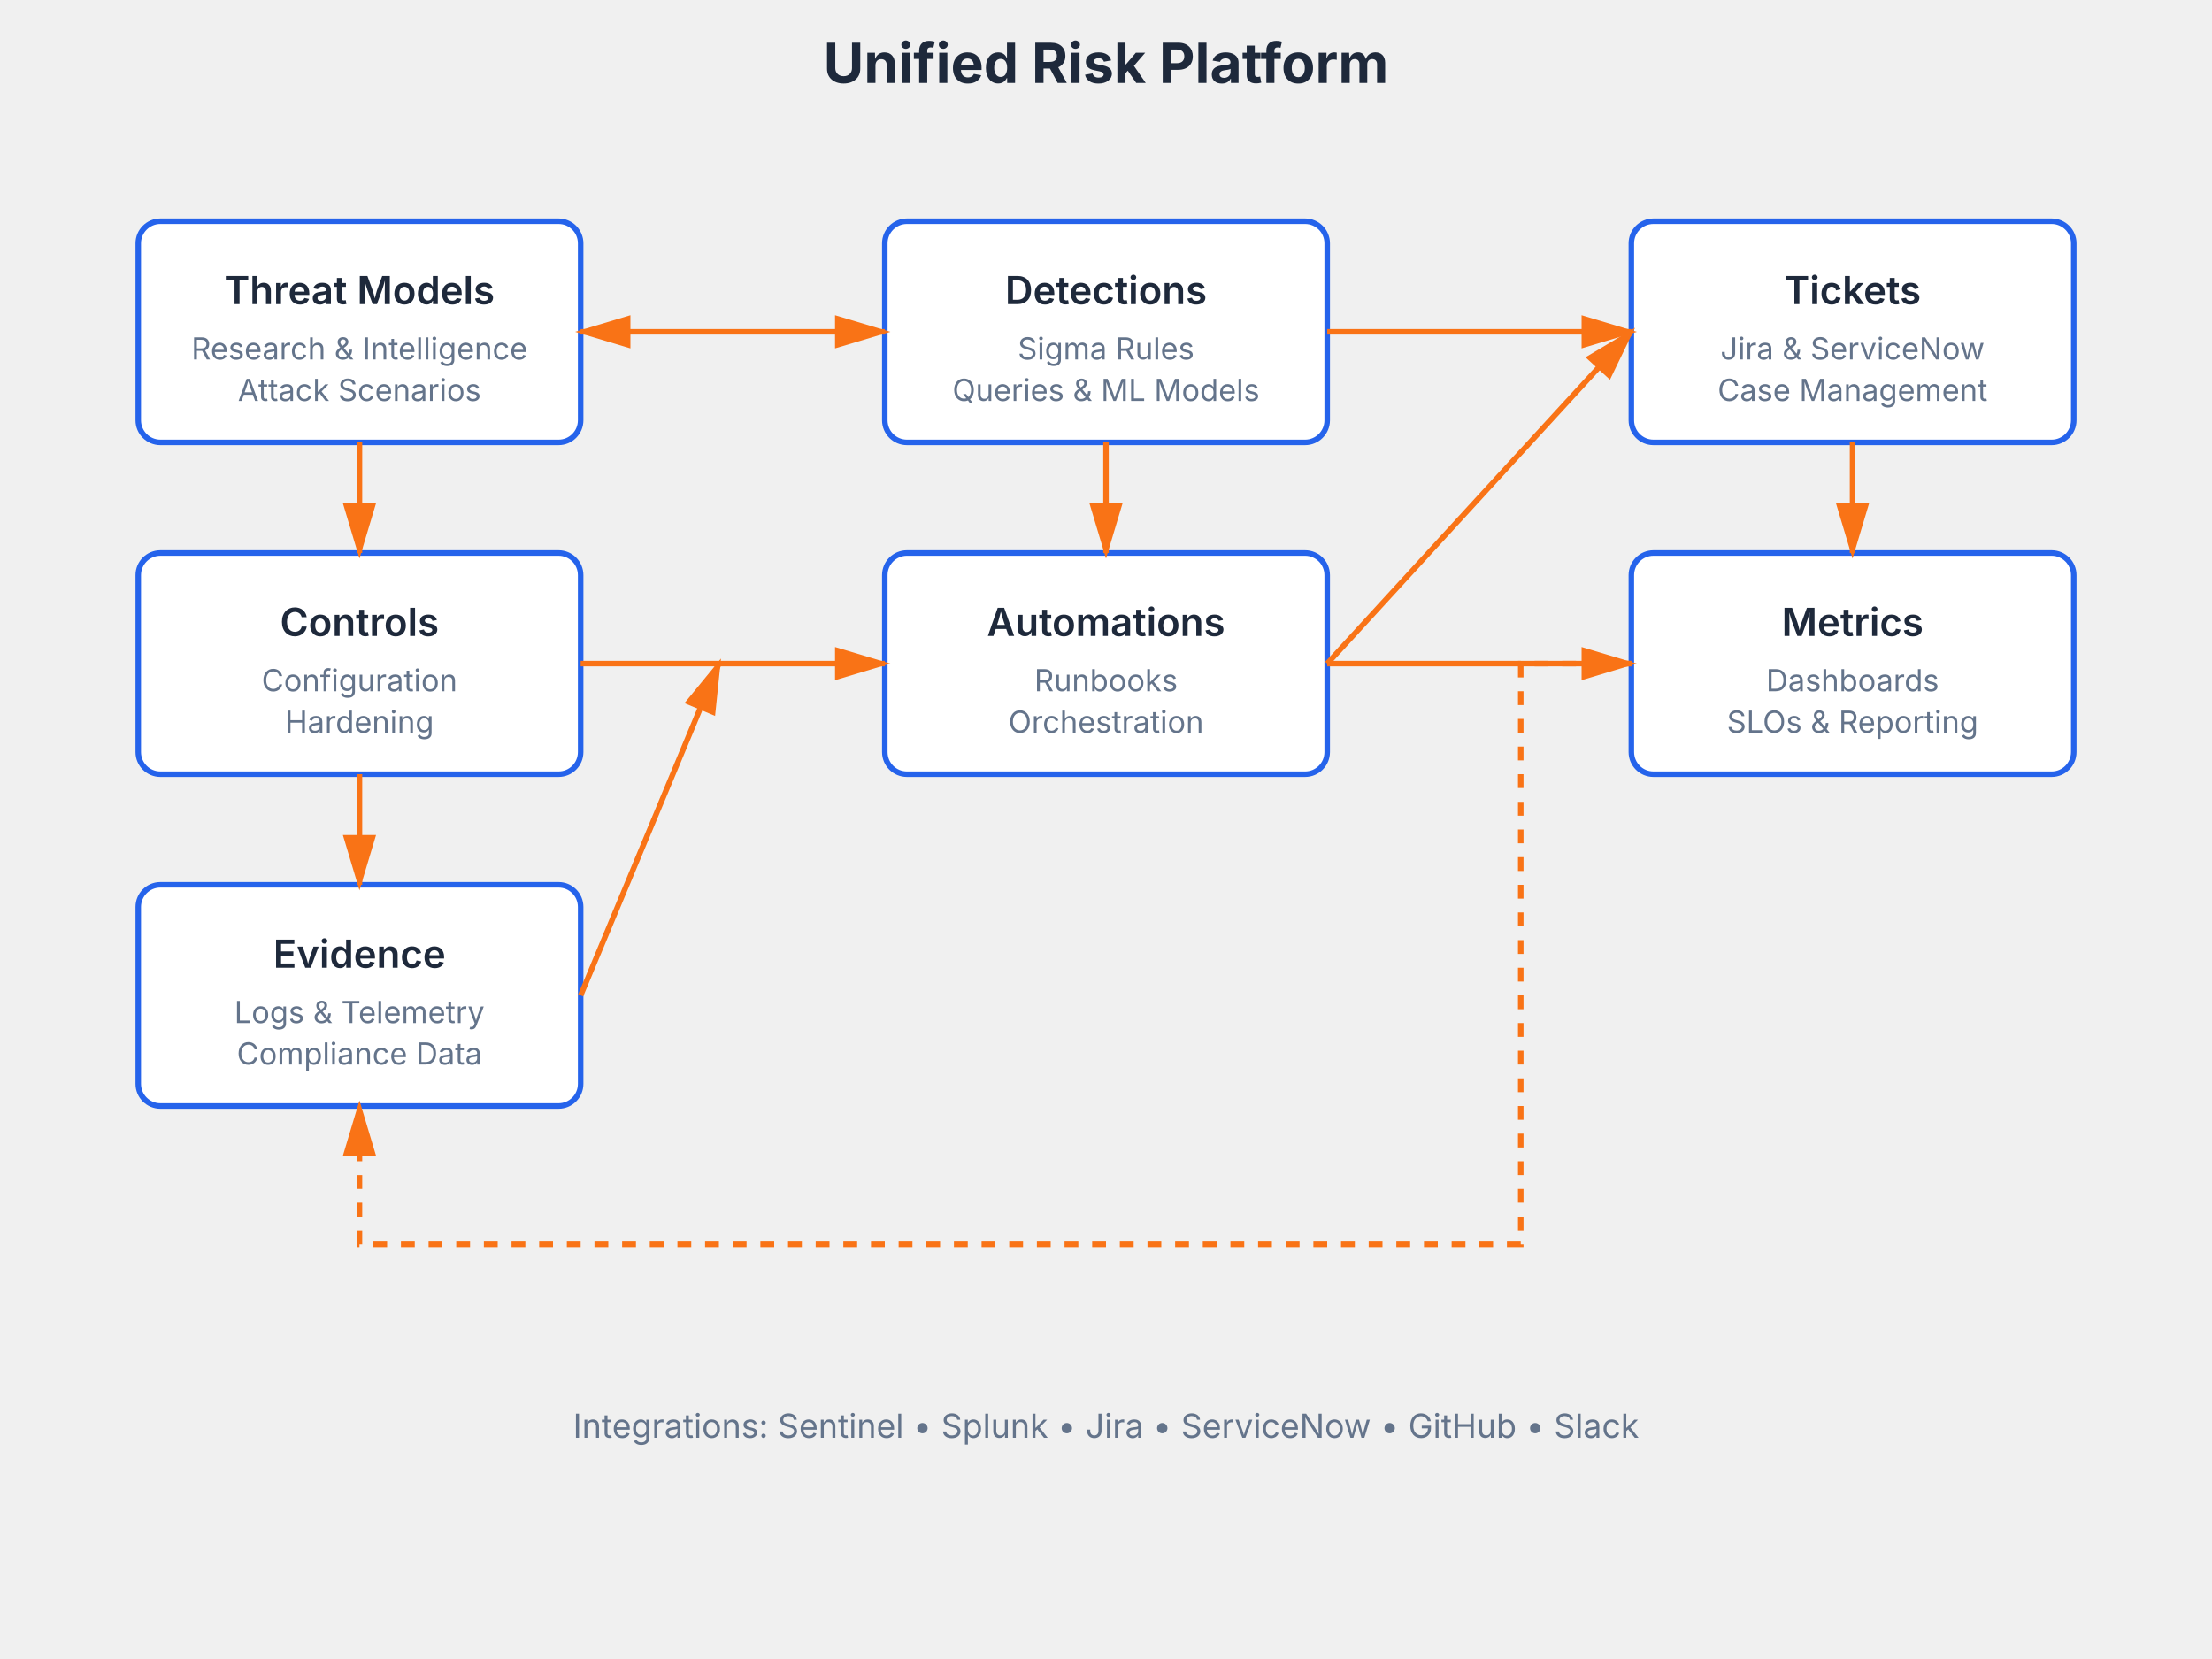
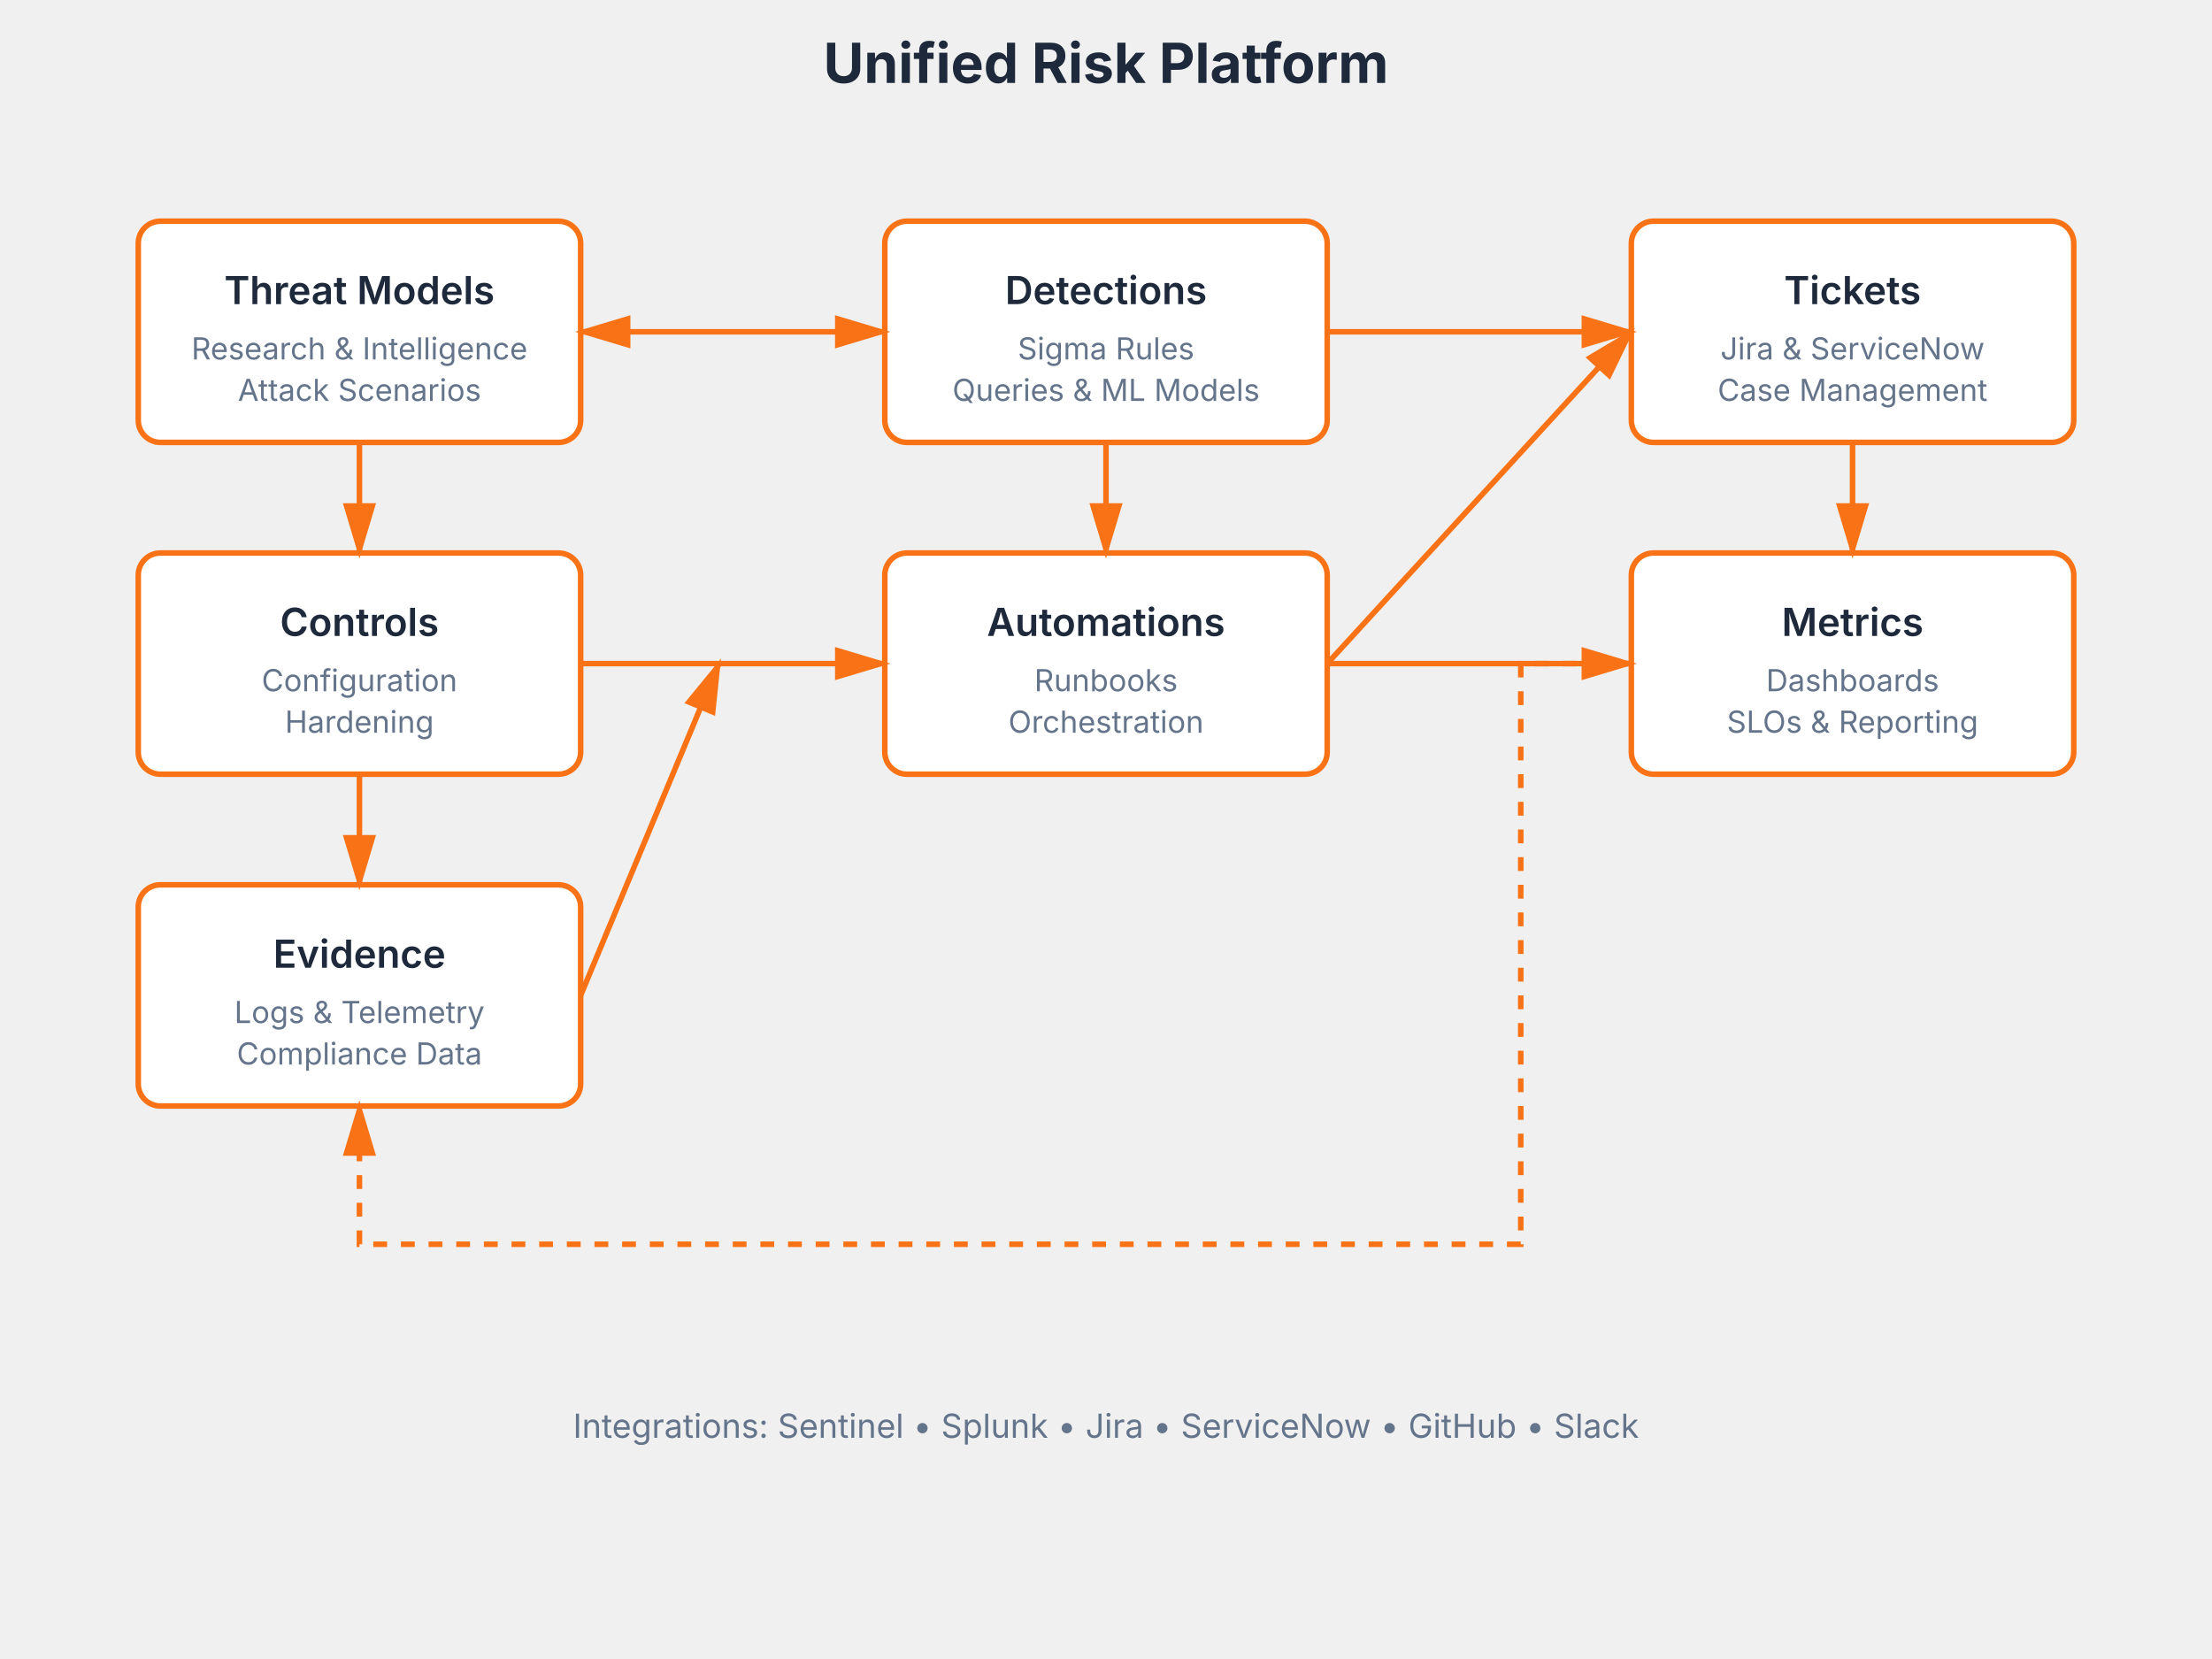
<svg xmlns="http://www.w3.org/2000/svg" width="800" height="600" viewBox="0 0 800 600">
  <defs>
    <style>
-       .box { fill: #ffffff; stroke: #2563eb; stroke-width: 2; }
+       .box { fill: #ffffff; stroke: #f97316; stroke-width: 2; }
      .box-text { fill: #1e293b; font-family: system-ui, -apple-system, sans-serif; font-size: 14px; font-weight: 600; }
      .box-desc { fill: #64748b; font-family: system-ui, -apple-system, sans-serif; font-size: 11px; }
      .arrow { stroke: #f97316; stroke-width: 2; fill: none; marker-end: url(#arrowhead); }
      .bi-arrow { stroke: #f97316; stroke-width: 2; fill: none; marker-end: url(#arrowhead); marker-start: url(#arrowhead-reverse); }
    </style>
    <marker id="arrowhead" markerWidth="10" markerHeight="10" refX="9" refY="3" orient="auto">
      <polygon points="0 0, 10 3, 0 6" fill="#f97316" />
    </marker>
    <marker id="arrowhead-reverse" markerWidth="10" markerHeight="10" refX="1" refY="3" orient="auto">
      <polygon points="10 0, 0 3, 10 6" fill="#f97316" />
    </marker>
  </defs>
  <text x="400" y="30" text-anchor="middle" style="fill: #1e293b; font-family: system-ui, -apple-system, sans-serif; font-size: 20px; font-weight: 700;">Unified Risk Platform</text>
  <rect class="box" x="50" y="80" width="160" height="80" rx="8" />
  <text class="box-text" x="130" y="110" text-anchor="middle">Threat Models</text>
  <text class="box-desc" x="130" y="130" text-anchor="middle">Research &amp; Intelligence</text>
  <text class="box-desc" x="130" y="145" text-anchor="middle">Attack Scenarios</text>
  <rect class="box" x="50" y="200" width="160" height="80" rx="8" />
  <text class="box-text" x="130" y="230" text-anchor="middle">Controls</text>
  <text class="box-desc" x="130" y="250" text-anchor="middle">Configuration</text>
  <text class="box-desc" x="130" y="265" text-anchor="middle">Hardening</text>
  <rect class="box" x="50" y="320" width="160" height="80" rx="8" />
  <text class="box-text" x="130" y="350" text-anchor="middle">Evidence</text>
  <text class="box-desc" x="130" y="370" text-anchor="middle">Logs &amp; Telemetry</text>
  <text class="box-desc" x="130" y="385" text-anchor="middle">Compliance Data</text>
  <rect class="box" x="320" y="80" width="160" height="80" rx="8" />
  <text class="box-text" x="400" y="110" text-anchor="middle">Detections</text>
  <text class="box-desc" x="400" y="130" text-anchor="middle">Sigma Rules</text>
  <text class="box-desc" x="400" y="145" text-anchor="middle">Queries &amp; ML Models</text>
  <rect class="box" x="320" y="200" width="160" height="80" rx="8" />
  <text class="box-text" x="400" y="230" text-anchor="middle">Automations</text>
  <text class="box-desc" x="400" y="250" text-anchor="middle">Runbooks</text>
  <text class="box-desc" x="400" y="265" text-anchor="middle">Orchestration</text>
  <rect class="box" x="590" y="80" width="160" height="80" rx="8" />
  <text class="box-text" x="670" y="110" text-anchor="middle">Tickets</text>
  <text class="box-desc" x="670" y="130" text-anchor="middle">Jira &amp; ServiceNow</text>
  <text class="box-desc" x="670" y="145" text-anchor="middle">Case Management</text>
  <rect class="box" x="590" y="200" width="160" height="80" rx="8" />
  <text class="box-text" x="670" y="230" text-anchor="middle">Metrics</text>
  <text class="box-desc" x="670" y="250" text-anchor="middle">Dashboards</text>
  <text class="box-desc" x="670" y="265" text-anchor="middle">SLOs &amp; Reporting</text>
  <path class="arrow" d="M 130 160 L 130 200" />
  <path class="arrow" d="M 130 280 L 130 320" />
  <path class="bi-arrow" d="M 210 120 L 320 120" />
  <path class="arrow" d="M 210 240 L 320 240" />
  <path class="arrow" d="M 210 360 L 260 240" />
  <path class="arrow" d="M 400 160 L 400 200" />
  <path class="arrow" d="M 480 120 L 590 120" />
  <path class="arrow" d="M 480 240 L 590 240" />
  <path class="arrow" d="M 480 240 L 590 120" />
  <path class="arrow" d="M 670 160 L 670 200" />
  <path class="arrow" d="M 590 240 L 550 240 L 550 450 L 130 450 L 130 400" stroke-dasharray="5,5" />
  <text x="400" y="520" text-anchor="middle" style="fill: #64748b; font-family: system-ui, -apple-system, sans-serif; font-size: 12px;">Integrations: Sentinel • Splunk • Jira • ServiceNow • GitHub • Slack</text>
</svg>
